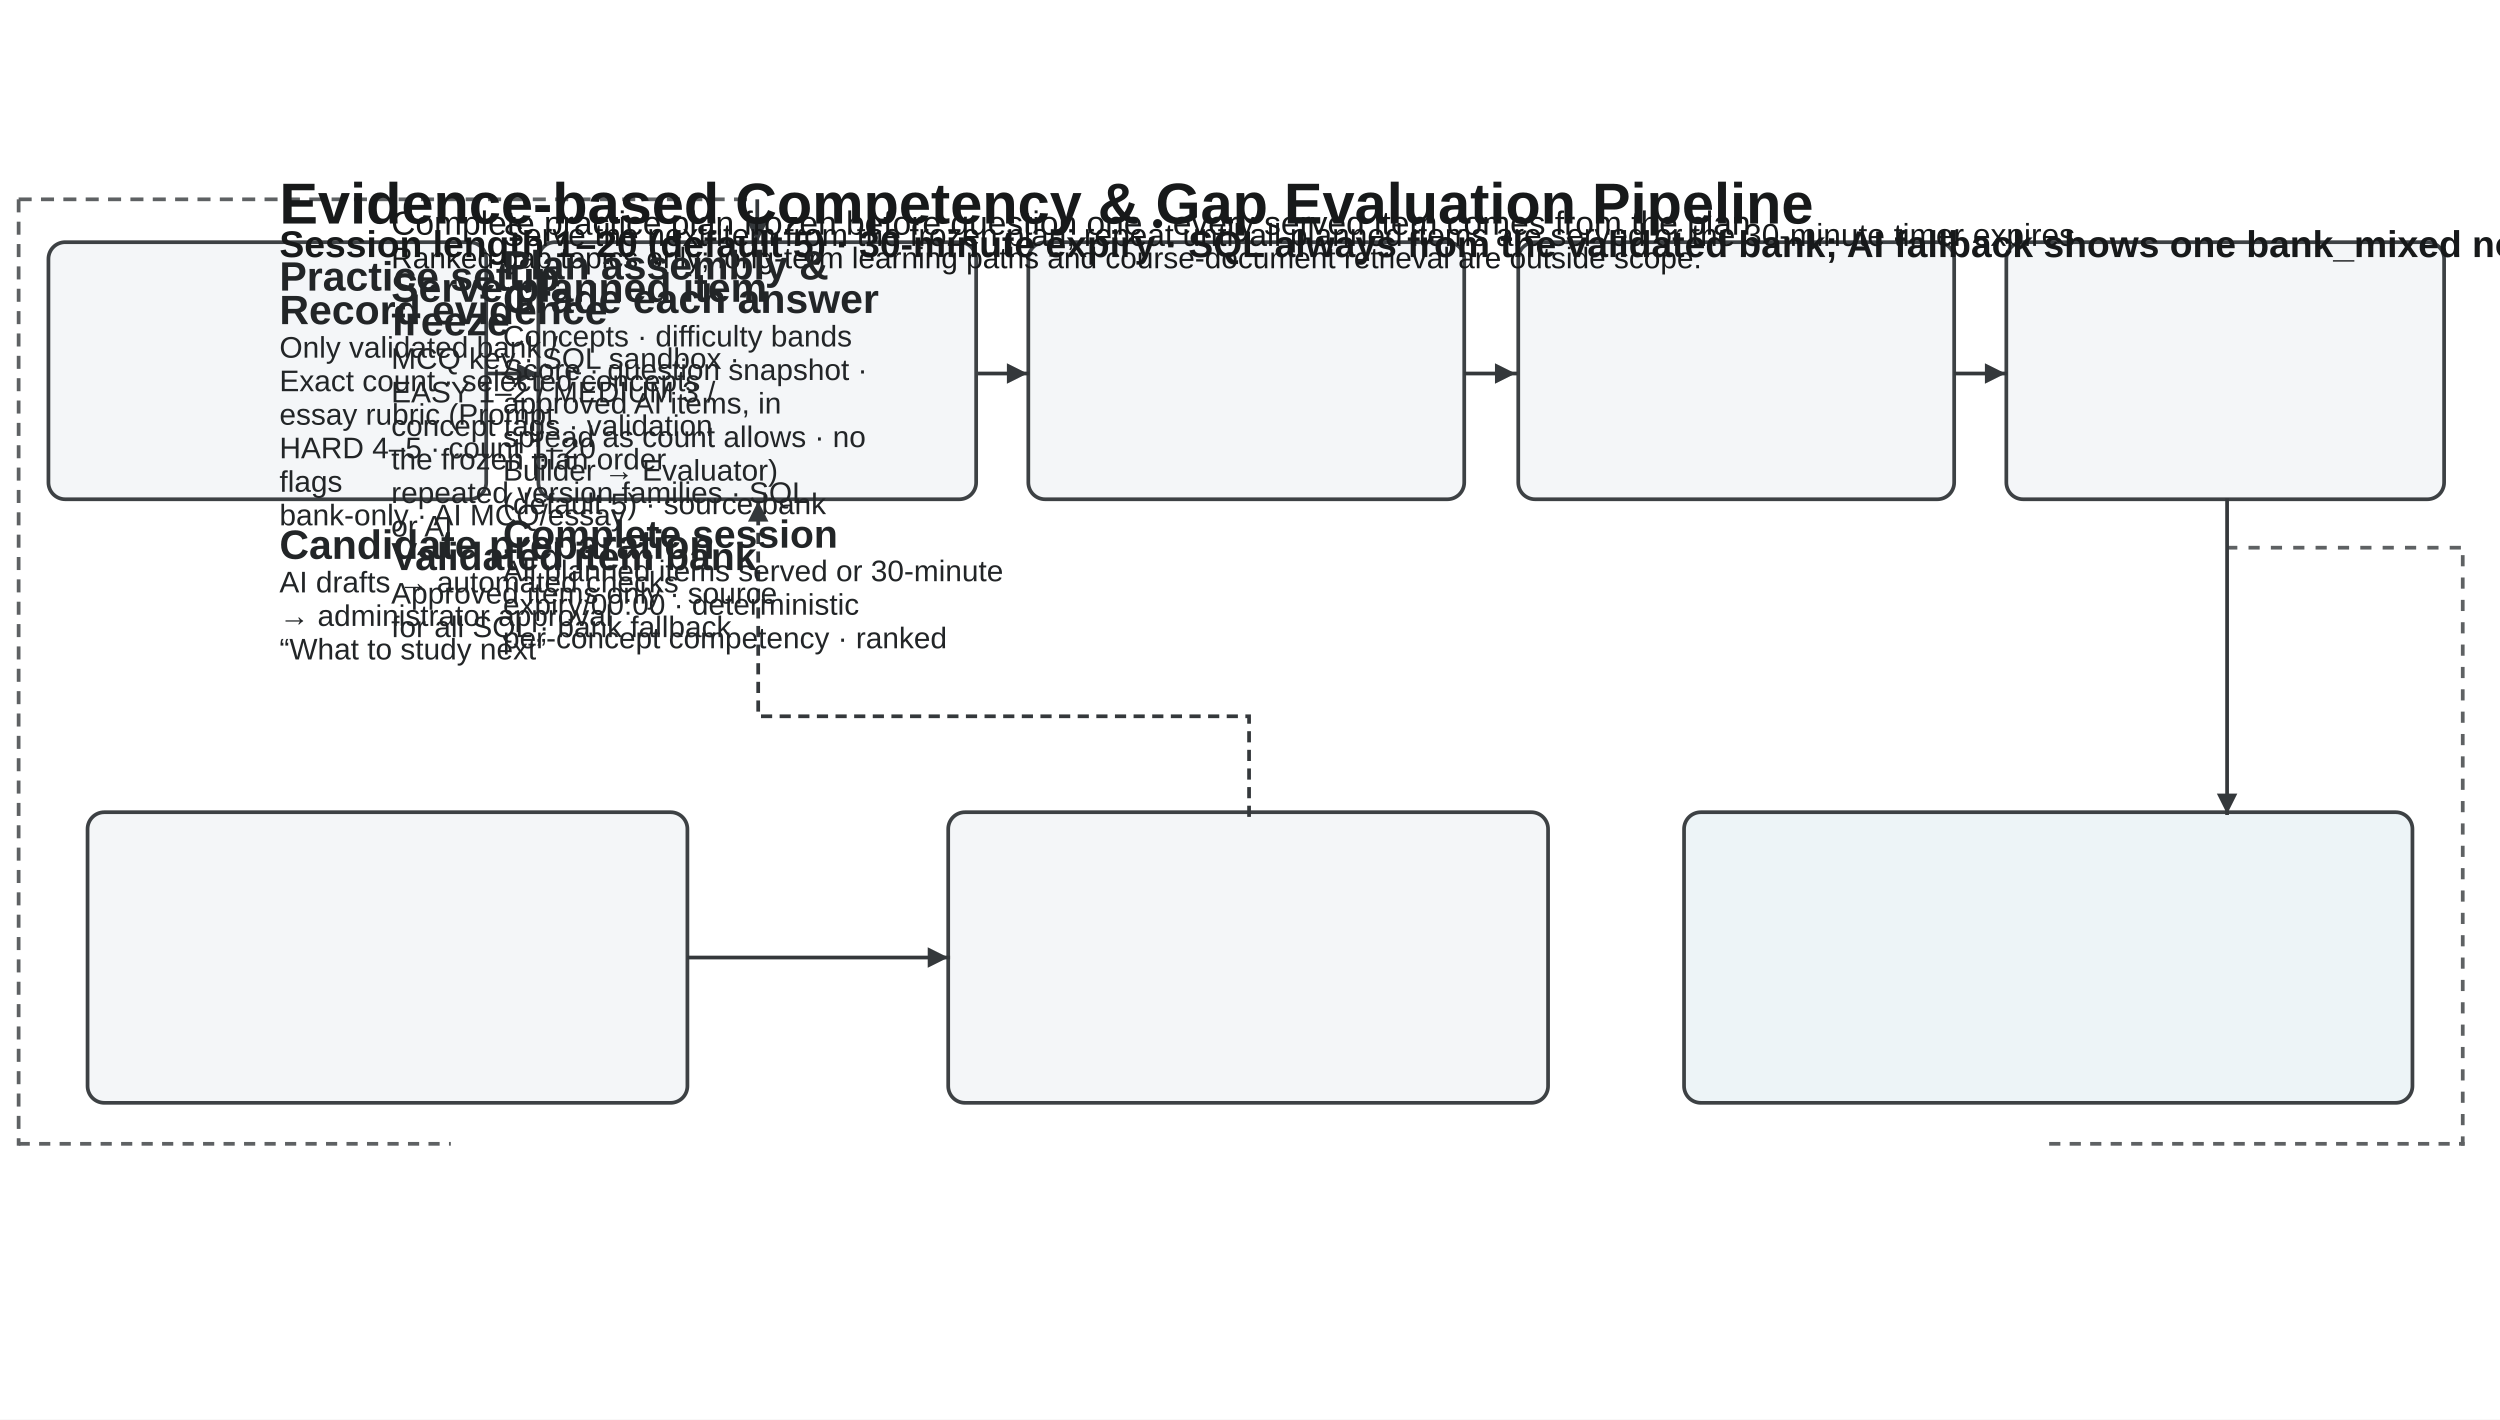
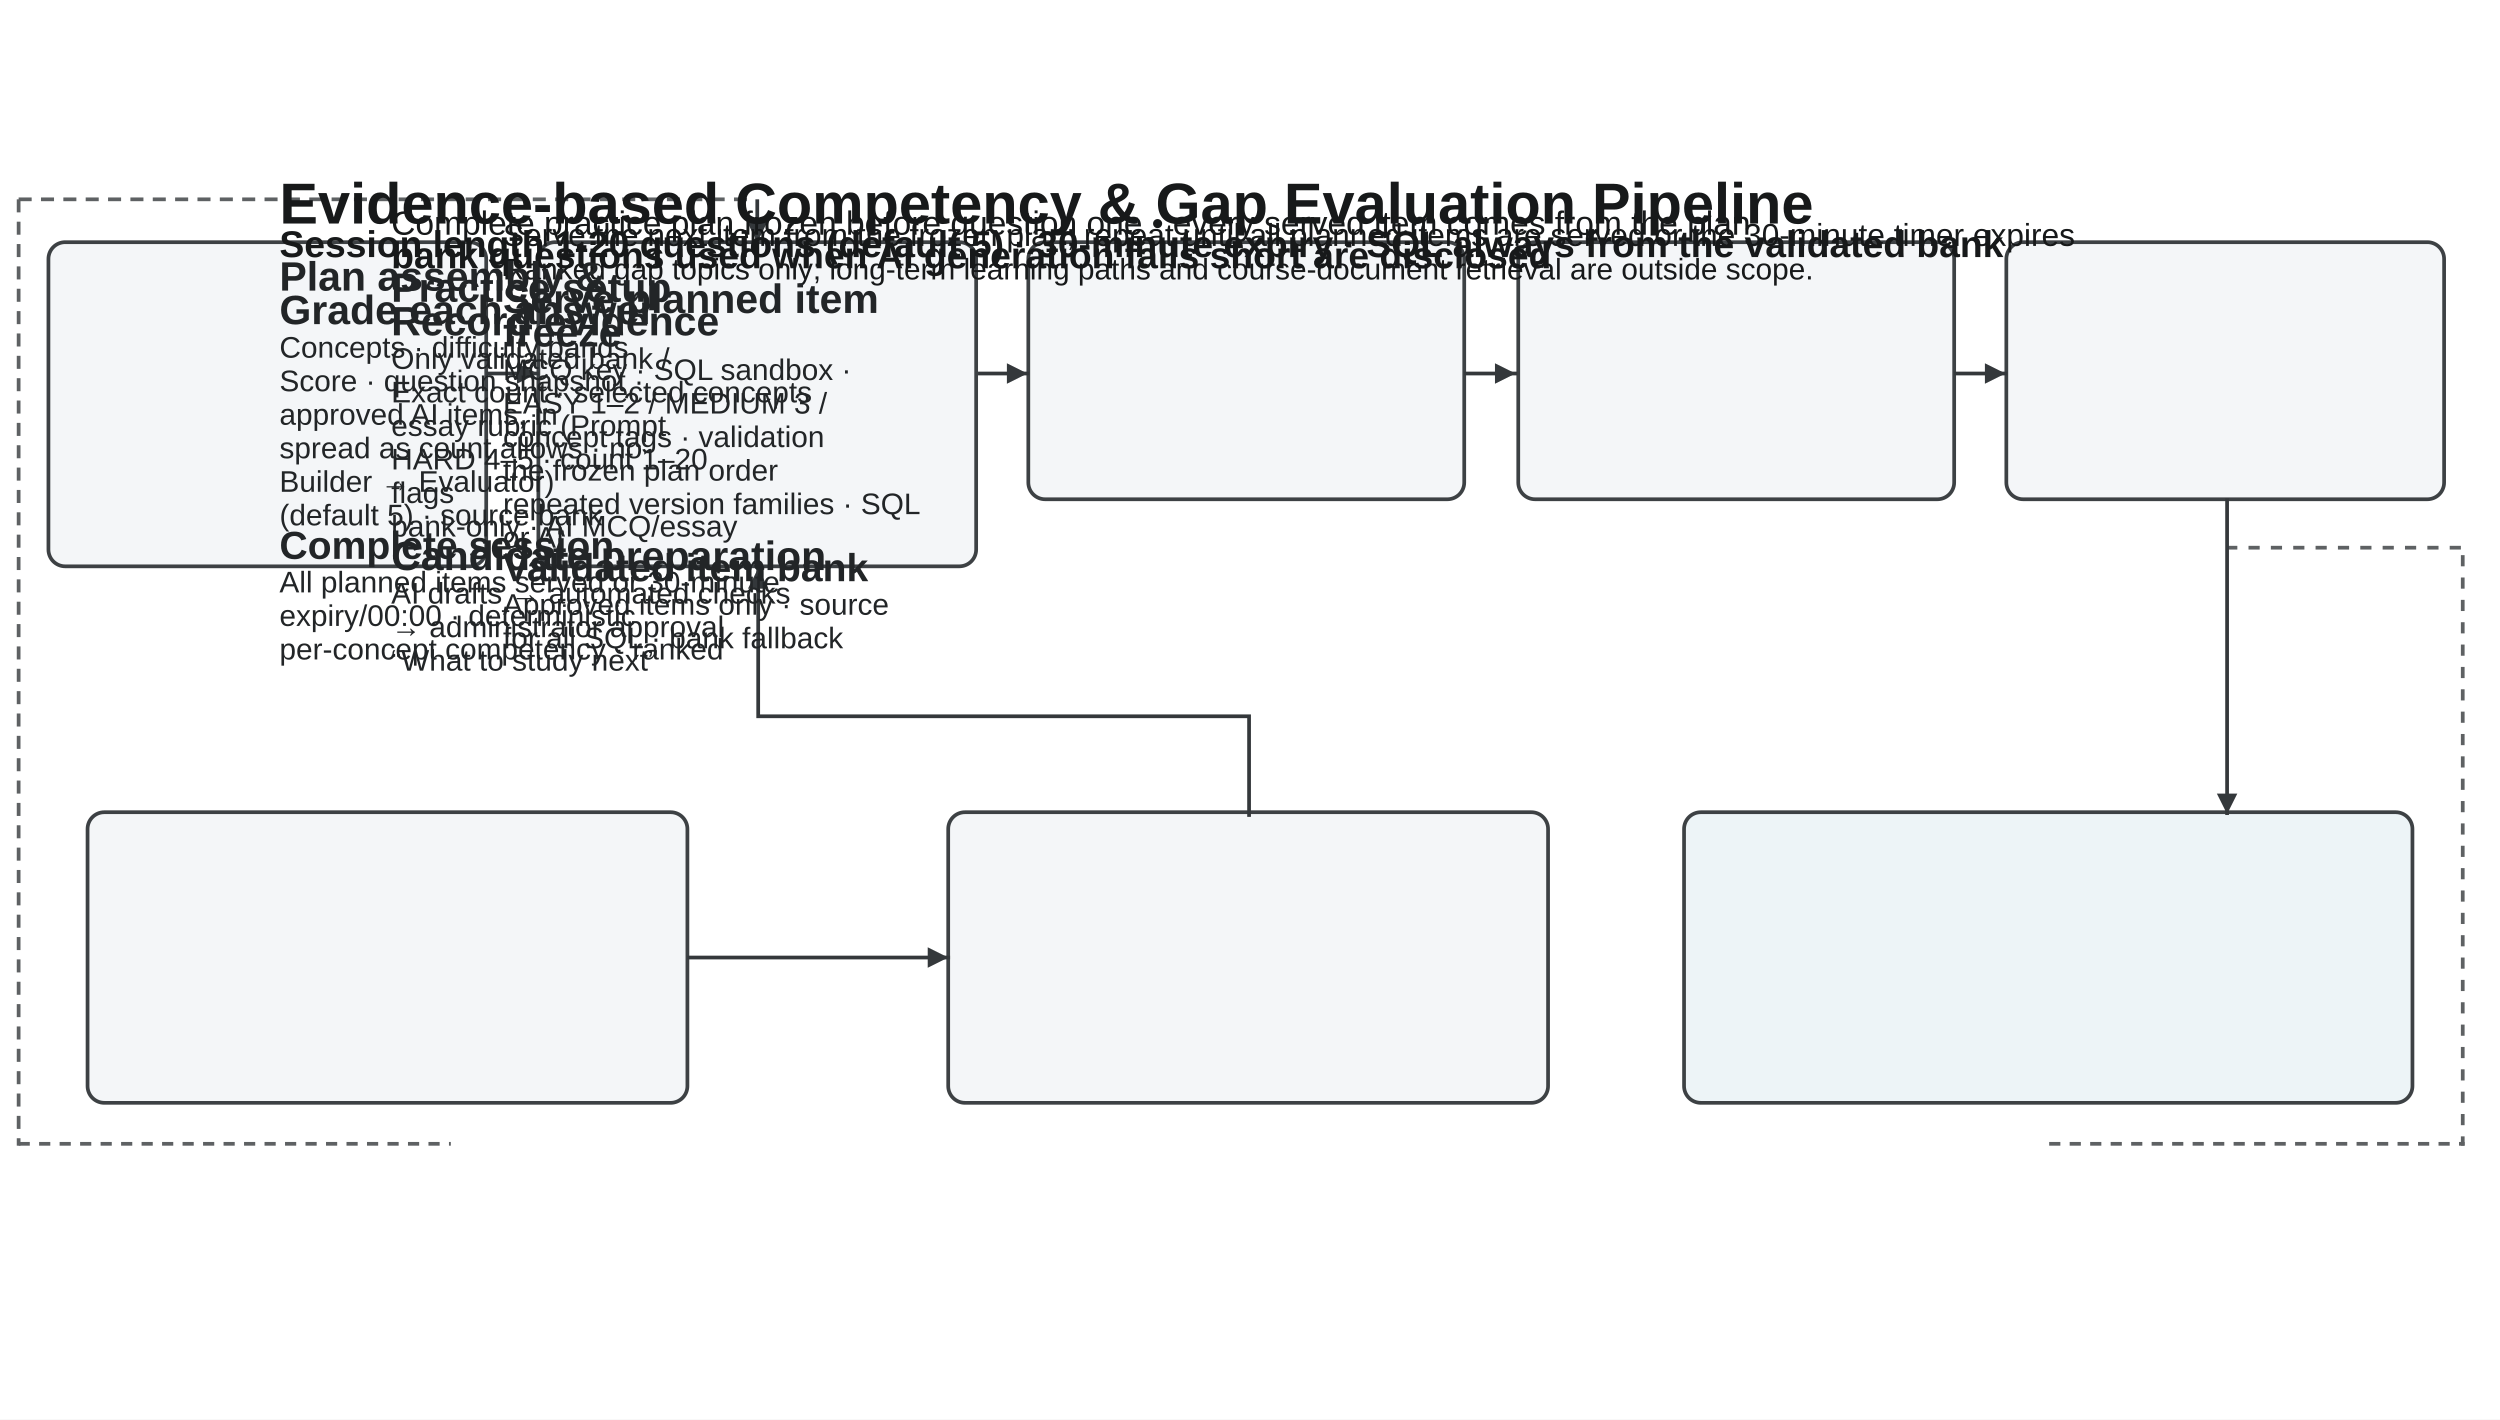
<svg xmlns="http://www.w3.org/2000/svg" width="1342" height="762" viewBox="0 0 1342 762">
  <rect width="1342" height="762" fill="#FFFFFF" />
  <rect x="904" y="436" width="391" height="156" rx="9" fill="#EDF4F7" stroke="#3D4144" stroke-width="2" />
  <rect x="47" y="436" width="322" height="156" rx="9" fill="#F4F6F8" stroke="#3D4144" stroke-width="2" />
  <rect x="509" y="436" width="322" height="156" rx="9" fill="#F4F6F8" stroke="#3D4144" stroke-width="2" />
  <rect x="1077" y="130" width="235" height="138" rx="9" fill="#F4F6F8" stroke="#3D4144" stroke-width="2" />
-   <rect x="26" y="130" width="235" height="138" rx="9" fill="#F4F6F8" stroke="#3D4144" stroke-width="2" />
+   <rect x="26" y="130" width="235" height="174" rx="9" fill="#F4F6F8" stroke="#3D4144" stroke-width="2" />
  <rect x="552" y="130" width="234" height="138" rx="9" fill="#F4F6F8" stroke="#3D4144" stroke-width="2" />
-   <rect x="289" y="130" width="235" height="138" rx="9" fill="#F4F6F8" stroke="#3D4144" stroke-width="2" />
+   <rect x="289" y="130" width="235" height="174" rx="9" fill="#F4F6F8" stroke="#3D4144" stroke-width="2" />
  <rect x="815" y="130" width="234" height="138" rx="9" fill="#F4F6F8" stroke="#3D4144" stroke-width="2" />
  <line x1="10" y1="107" x2="17" y2="107" stroke="#5E6163" stroke-width="2" />
  <line x1="22" y1="107" x2="29" y2="107" stroke="#5E6163" stroke-width="2" />
  <line x1="34" y1="107" x2="41" y2="107" stroke="#5E6163" stroke-width="2" />
  <line x1="46" y1="107" x2="53" y2="107" stroke="#5E6163" stroke-width="2" />
  <line x1="58" y1="107" x2="65" y2="107" stroke="#5E6163" stroke-width="2" />
  <line x1="70" y1="107" x2="77" y2="107" stroke="#5E6163" stroke-width="2" />
  <line x1="82" y1="107" x2="89" y2="107" stroke="#5E6163" stroke-width="2" />
  <line x1="94" y1="107" x2="101" y2="107" stroke="#5E6163" stroke-width="2" />
  <line x1="106" y1="107" x2="113" y2="107" stroke="#5E6163" stroke-width="2" />
  <line x1="118" y1="107" x2="125" y2="107" stroke="#5E6163" stroke-width="2" />
  <line x1="130" y1="107" x2="137" y2="107" stroke="#5E6163" stroke-width="2" />
  <line x1="142" y1="107" x2="149" y2="107" stroke="#5E6163" stroke-width="2" />
  <line x1="154" y1="107" x2="161" y2="107" stroke="#5E6163" stroke-width="2" />
  <line x1="166" y1="107" x2="173" y2="107" stroke="#5E6163" stroke-width="2" />
  <line x1="178" y1="107" x2="185" y2="107" stroke="#5E6163" stroke-width="2" />
  <line x1="190" y1="107" x2="197" y2="107" stroke="#5E6163" stroke-width="2" />
  <line x1="202" y1="107" x2="209" y2="107" stroke="#5E6163" stroke-width="2" />
  <line x1="214" y1="107" x2="221" y2="107" stroke="#5E6163" stroke-width="2" />
  <line x1="226" y1="107" x2="233" y2="107" stroke="#5E6163" stroke-width="2" />
  <line x1="238" y1="107" x2="245" y2="107" stroke="#5E6163" stroke-width="2" />
  <line x1="250" y1="107" x2="257" y2="107" stroke="#5E6163" stroke-width="2" />
  <line x1="262" y1="107" x2="269" y2="107" stroke="#5E6163" stroke-width="2" />
  <line x1="274" y1="107" x2="281" y2="107" stroke="#5E6163" stroke-width="2" />
  <line x1="286" y1="107" x2="293" y2="107" stroke="#5E6163" stroke-width="2" />
  <line x1="298" y1="107" x2="305" y2="107" stroke="#5E6163" stroke-width="2" />
  <line x1="310" y1="107" x2="317" y2="107" stroke="#5E6163" stroke-width="2" />
  <line x1="322" y1="107" x2="329" y2="107" stroke="#5E6163" stroke-width="2" />
  <line x1="334" y1="107" x2="341" y2="107" stroke="#5E6163" stroke-width="2" />
  <line x1="346" y1="107" x2="353" y2="107" stroke="#5E6163" stroke-width="2" />
  <line x1="358" y1="107" x2="365" y2="107" stroke="#5E6163" stroke-width="2" />
  <line x1="370" y1="107" x2="377" y2="107" stroke="#5E6163" stroke-width="2" />
  <line x1="382" y1="107" x2="389" y2="107" stroke="#5E6163" stroke-width="2" />
  <line x1="394" y1="107" x2="401" y2="107" stroke="#5E6163" stroke-width="2" />
  <line x1="10" y1="107" x2="10" y2="114" stroke="#5E6163" stroke-width="2" />
  <line x1="10" y1="119" x2="10" y2="126" stroke="#5E6163" stroke-width="2" />
  <line x1="10" y1="131" x2="10" y2="138" stroke="#5E6163" stroke-width="2" />
  <line x1="10" y1="143" x2="10" y2="150" stroke="#5E6163" stroke-width="2" />
  <line x1="10" y1="155" x2="10" y2="162" stroke="#5E6163" stroke-width="2" />
  <line x1="10" y1="167" x2="10" y2="174" stroke="#5E6163" stroke-width="2" />
  <line x1="10" y1="179" x2="10" y2="186" stroke="#5E6163" stroke-width="2" />
  <line x1="10" y1="191" x2="10" y2="198" stroke="#5E6163" stroke-width="2" />
  <line x1="10" y1="203" x2="10" y2="210" stroke="#5E6163" stroke-width="2" />
  <line x1="10" y1="215" x2="10" y2="222" stroke="#5E6163" stroke-width="2" />
  <line x1="10" y1="227" x2="10" y2="234" stroke="#5E6163" stroke-width="2" />
  <line x1="10" y1="239" x2="10" y2="246" stroke="#5E6163" stroke-width="2" />
  <line x1="10" y1="251" x2="10" y2="258" stroke="#5E6163" stroke-width="2" />
  <line x1="10" y1="263" x2="10" y2="270" stroke="#5E6163" stroke-width="2" />
  <line x1="10" y1="275" x2="10" y2="282" stroke="#5E6163" stroke-width="2" />
  <line x1="10" y1="287" x2="10" y2="294" stroke="#5E6163" stroke-width="2" />
  <line x1="10" y1="299" x2="10" y2="306" stroke="#5E6163" stroke-width="2" />
  <line x1="10" y1="311" x2="10" y2="318" stroke="#5E6163" stroke-width="2" />
  <line x1="10" y1="323" x2="10" y2="330" stroke="#5E6163" stroke-width="2" />
  <line x1="10" y1="335" x2="10" y2="342" stroke="#5E6163" stroke-width="2" />
  <line x1="10" y1="347" x2="10" y2="354" stroke="#5E6163" stroke-width="2" />
  <line x1="10" y1="359" x2="10" y2="366" stroke="#5E6163" stroke-width="2" />
  <line x1="10" y1="371" x2="10" y2="378" stroke="#5E6163" stroke-width="2" />
  <line x1="10" y1="383" x2="10" y2="390" stroke="#5E6163" stroke-width="2" />
  <line x1="10" y1="395" x2="10" y2="402" stroke="#5E6163" stroke-width="2" />
  <line x1="10" y1="407" x2="10" y2="414" stroke="#5E6163" stroke-width="2" />
  <line x1="10" y1="419" x2="10" y2="426" stroke="#5E6163" stroke-width="2" />
  <line x1="10" y1="431" x2="10" y2="438" stroke="#5E6163" stroke-width="2" />
  <line x1="10" y1="443" x2="10" y2="450" stroke="#5E6163" stroke-width="2" />
  <line x1="10" y1="455" x2="10" y2="462" stroke="#5E6163" stroke-width="2" />
  <line x1="10" y1="467" x2="10" y2="474" stroke="#5E6163" stroke-width="2" />
  <line x1="10" y1="479" x2="10" y2="486" stroke="#5E6163" stroke-width="2" />
  <line x1="10" y1="491" x2="10" y2="498" stroke="#5E6163" stroke-width="2" />
  <line x1="10" y1="503" x2="10" y2="510" stroke="#5E6163" stroke-width="2" />
  <line x1="10" y1="515" x2="10" y2="522" stroke="#5E6163" stroke-width="2" />
  <line x1="10" y1="527" x2="10" y2="534" stroke="#5E6163" stroke-width="2" />
  <line x1="10" y1="539" x2="10" y2="546" stroke="#5E6163" stroke-width="2" />
  <line x1="10" y1="551" x2="10" y2="558" stroke="#5E6163" stroke-width="2" />
  <line x1="10" y1="563" x2="10" y2="570" stroke="#5E6163" stroke-width="2" />
  <line x1="10" y1="575" x2="10" y2="582" stroke="#5E6163" stroke-width="2" />
  <line x1="10" y1="587" x2="10" y2="594" stroke="#5E6163" stroke-width="2" />
  <line x1="10" y1="599" x2="10" y2="606" stroke="#5E6163" stroke-width="2" />
  <line x1="10" y1="611" x2="10" y2="615" stroke="#5E6163" stroke-width="2" />
  <line x1="10" y1="614" x2="16" y2="614" stroke="#5E6163" stroke-width="2" />
  <line x1="21" y1="614" x2="27" y2="614" stroke="#5E6163" stroke-width="2" />
  <line x1="32" y1="614" x2="38" y2="614" stroke="#5E6163" stroke-width="2" />
  <line x1="43" y1="614" x2="49" y2="614" stroke="#5E6163" stroke-width="2" />
  <line x1="54" y1="614" x2="60" y2="614" stroke="#5E6163" stroke-width="2" />
  <line x1="65" y1="614" x2="71" y2="614" stroke="#5E6163" stroke-width="2" />
  <line x1="76" y1="614" x2="82" y2="614" stroke="#5E6163" stroke-width="2" />
  <line x1="87" y1="614" x2="93" y2="614" stroke="#5E6163" stroke-width="2" />
  <line x1="98" y1="614" x2="104" y2="614" stroke="#5E6163" stroke-width="2" />
  <line x1="109" y1="614" x2="115" y2="614" stroke="#5E6163" stroke-width="2" />
  <line x1="120" y1="614" x2="126" y2="614" stroke="#5E6163" stroke-width="2" />
  <line x1="131" y1="614" x2="137" y2="614" stroke="#5E6163" stroke-width="2" />
  <line x1="142" y1="614" x2="148" y2="614" stroke="#5E6163" stroke-width="2" />
  <line x1="153" y1="614" x2="159" y2="614" stroke="#5E6163" stroke-width="2" />
  <line x1="164" y1="614" x2="170" y2="614" stroke="#5E6163" stroke-width="2" />
  <line x1="175" y1="614" x2="181" y2="614" stroke="#5E6163" stroke-width="2" />
  <line x1="186" y1="614" x2="192" y2="614" stroke="#5E6163" stroke-width="2" />
  <line x1="197" y1="614" x2="203" y2="614" stroke="#5E6163" stroke-width="2" />
  <line x1="208" y1="614" x2="214" y2="614" stroke="#5E6163" stroke-width="2" />
  <line x1="219" y1="614" x2="225" y2="614" stroke="#5E6163" stroke-width="2" />
  <line x1="230" y1="614" x2="236" y2="614" stroke="#5E6163" stroke-width="2" />
  <line x1="241" y1="614" x2="242" y2="614" stroke="#5E6163" stroke-width="2" />
  <line x1="1100" y1="614" x2="1106" y2="614" stroke="#5E6163" stroke-width="2" />
  <line x1="1111" y1="614" x2="1117" y2="614" stroke="#5E6163" stroke-width="2" />
  <line x1="1122" y1="614" x2="1128" y2="614" stroke="#5E6163" stroke-width="2" />
  <line x1="1133" y1="614" x2="1139" y2="614" stroke="#5E6163" stroke-width="2" />
  <line x1="1144" y1="614" x2="1150" y2="614" stroke="#5E6163" stroke-width="2" />
  <line x1="1155" y1="614" x2="1161" y2="614" stroke="#5E6163" stroke-width="2" />
  <line x1="1166" y1="614" x2="1172" y2="614" stroke="#5E6163" stroke-width="2" />
  <line x1="1177" y1="614" x2="1183" y2="614" stroke="#5E6163" stroke-width="2" />
  <line x1="1188" y1="614" x2="1194" y2="614" stroke="#5E6163" stroke-width="2" />
  <line x1="1199" y1="614" x2="1205" y2="614" stroke="#5E6163" stroke-width="2" />
  <line x1="1210" y1="614" x2="1216" y2="614" stroke="#5E6163" stroke-width="2" />
  <line x1="1221" y1="614" x2="1227" y2="614" stroke="#5E6163" stroke-width="2" />
  <line x1="1232" y1="614" x2="1238" y2="614" stroke="#5E6163" stroke-width="2" />
  <line x1="1243" y1="614" x2="1249" y2="614" stroke="#5E6163" stroke-width="2" />
  <line x1="1254" y1="614" x2="1260" y2="614" stroke="#5E6163" stroke-width="2" />
  <line x1="1265" y1="614" x2="1271" y2="614" stroke="#5E6163" stroke-width="2" />
  <line x1="1276" y1="614" x2="1282" y2="614" stroke="#5E6163" stroke-width="2" />
  <line x1="1287" y1="614" x2="1293" y2="614" stroke="#5E6163" stroke-width="2" />
  <line x1="1298" y1="614" x2="1304" y2="614" stroke="#5E6163" stroke-width="2" />
  <line x1="1309" y1="614" x2="1315" y2="614" stroke="#5E6163" stroke-width="2" />
  <line x1="1320" y1="614" x2="1323" y2="614" stroke="#5E6163" stroke-width="2" />
  <line x1="1322" y1="298" x2="1322" y2="304" stroke="#5E6163" stroke-width="2" />
  <line x1="1322" y1="310" x2="1322" y2="316" stroke="#5E6163" stroke-width="2" />
  <line x1="1322" y1="322" x2="1322" y2="328" stroke="#5E6163" stroke-width="2" />
  <line x1="1322" y1="334" x2="1322" y2="340" stroke="#5E6163" stroke-width="2" />
  <line x1="1322" y1="346" x2="1322" y2="352" stroke="#5E6163" stroke-width="2" />
  <line x1="1322" y1="358" x2="1322" y2="364" stroke="#5E6163" stroke-width="2" />
  <line x1="1322" y1="370" x2="1322" y2="376" stroke="#5E6163" stroke-width="2" />
  <line x1="1322" y1="382" x2="1322" y2="388" stroke="#5E6163" stroke-width="2" />
  <line x1="1322" y1="394" x2="1322" y2="400" stroke="#5E6163" stroke-width="2" />
  <line x1="1322" y1="406" x2="1322" y2="412" stroke="#5E6163" stroke-width="2" />
  <line x1="1322" y1="418" x2="1322" y2="424" stroke="#5E6163" stroke-width="2" />
  <line x1="1322" y1="430" x2="1322" y2="436" stroke="#5E6163" stroke-width="2" />
  <line x1="1322" y1="442" x2="1322" y2="448" stroke="#5E6163" stroke-width="2" />
  <line x1="1322" y1="454" x2="1322" y2="460" stroke="#5E6163" stroke-width="2" />
  <line x1="1322" y1="466" x2="1322" y2="472" stroke="#5E6163" stroke-width="2" />
  <line x1="1322" y1="478" x2="1322" y2="484" stroke="#5E6163" stroke-width="2" />
  <line x1="1322" y1="490" x2="1322" y2="496" stroke="#5E6163" stroke-width="2" />
  <line x1="1322" y1="502" x2="1322" y2="508" stroke="#5E6163" stroke-width="2" />
  <line x1="1322" y1="514" x2="1322" y2="520" stroke="#5E6163" stroke-width="2" />
  <line x1="1322" y1="526" x2="1322" y2="532" stroke="#5E6163" stroke-width="2" />
  <line x1="1322" y1="538" x2="1322" y2="544" stroke="#5E6163" stroke-width="2" />
  <line x1="1322" y1="550" x2="1322" y2="556" stroke="#5E6163" stroke-width="2" />
  <line x1="1322" y1="562" x2="1322" y2="568" stroke="#5E6163" stroke-width="2" />
  <line x1="1322" y1="574" x2="1322" y2="580" stroke="#5E6163" stroke-width="2" />
  <line x1="1322" y1="586" x2="1322" y2="592" stroke="#5E6163" stroke-width="2" />
  <line x1="1322" y1="598" x2="1322" y2="604" stroke="#5E6163" stroke-width="2" />
  <line x1="1322" y1="610" x2="1322" y2="615" stroke="#5E6163" stroke-width="2" />
  <line x1="1195" y1="294" x2="1201" y2="294" stroke="#5E6163" stroke-width="2" />
  <line x1="1207" y1="294" x2="1213" y2="294" stroke="#5E6163" stroke-width="2" />
  <line x1="1219" y1="294" x2="1225" y2="294" stroke="#5E6163" stroke-width="2" />
  <line x1="1231" y1="294" x2="1237" y2="294" stroke="#5E6163" stroke-width="2" />
  <line x1="1243" y1="294" x2="1249" y2="294" stroke="#5E6163" stroke-width="2" />
  <line x1="1255" y1="294" x2="1261" y2="294" stroke="#5E6163" stroke-width="2" />
  <line x1="1267" y1="294" x2="1273" y2="294" stroke="#5E6163" stroke-width="2" />
  <line x1="1279" y1="294" x2="1285" y2="294" stroke="#5E6163" stroke-width="2" />
  <line x1="1291" y1="294" x2="1297" y2="294" stroke="#5E6163" stroke-width="2" />
  <line x1="1303" y1="294" x2="1309" y2="294" stroke="#5E6163" stroke-width="2" />
  <line x1="1315" y1="294" x2="1321" y2="294" stroke="#5E6163" stroke-width="2" />
  <g fill="none">
    <polyline points="261,200.5 289.5,200.5" stroke="#34383B" stroke-width="2" />
    <polyline points="525,200.5 552.5,200.5" stroke="#34383B" stroke-width="2" />
    <polyline points="786,200.5 814.5,200.5" stroke="#34383B" stroke-width="2" />
    <polyline points="1049,200.5 1077.5,200.5" stroke="#34383B" stroke-width="2" />
    <polyline points="1195.5,267.5 1195.5,437.5" stroke="#34383B" stroke-width="2" />
-     <polyline points="670.5,438.5 670.5,384.5 670.5,384.5 407,384.5 407,384.5 407,268" stroke="#34383B" stroke-width="2" stroke-dasharray="6 4" />
+     <polyline points="670.5,438.5 670.5,384.5 670.5,384.5 407,384.5 407,384.5 407,303.5" stroke="#34383B" stroke-width="2" />
    <polyline points="369,514 510,514" stroke="#34383B" stroke-width="2" />
    <polyline points="406.5,107 406.5,131" stroke="#34383B" stroke-width="2" />
  </g>
  <g stroke="none">
    <polygon points="288.5,200.5 277.5,206 277.5,195" fill="#34383B" />
    <polygon points="551.5,200.5 540.5,206 540.5,195" fill="#34383B" />
    <polygon points="813.5,200.5 802.5,206 802.5,195" fill="#34383B" />
    <polygon points="1076.5,200.5 1065.5,206 1065.5,195" fill="#34383B" />
    <polygon points="1195.5,437 1190,426 1201,426" fill="#34383B" />
-     <polygon points="407,269 412.5,280 401.5,280" fill="#34383B" />
+     <polygon points="407,305 412.5,316 401.5,316" fill="#34383B" />
    <polygon points="509,514 498,519.5 498,508.5" fill="#34383B" />
    <polygon points="406.5,130 401,119 412,119" fill="#34383B" />
  </g>
  <g font-family="Arial, Helvetica, sans-serif">
    <text x="150" y="120" font-size="31" font-weight="bold" fill="#17191A">Evidence-based Competency &amp; Gap Evaluation Pipeline</text>
    <text x="210" y="126" font-size="18" font-weight="normal" fill="#17191A">Complete practice plan frozen before question one • every served item comes from the plan</text>
    <text x="270" y="132" font-size="17" font-weight="normal" fill="#17191A">Serve the next item from the frozen plan; repeat until all planned items are served or the 30-minute timer expires</text>
-     <text x="150" y="138" font-size="20" font-weight="bold" fill="#17191A">Session length 1–20 (default 5) · 30-minute expiry · SQL always from the validated bank; AI fallback shows one bank_mixed notice.</text>
-     <text x="210" y="144" font-size="16" font-weight="normal" fill="#17191A">Ranked gap topics only; long-term learning paths and course-document retrieval are outside scope.</text>
-     <text x="270" y="150" font-size="22" font-weight="bold" fill="#222527">Plan assembly &amp;</text>
-     <text x="150" y="156" font-size="22" font-weight="bold" fill="#222527">Practice setup</text>
-     <text x="210" y="162" font-size="22" font-weight="bold" fill="#222527">Serve planned item</text>
-     <text x="270" y="168" font-size="22" font-weight="bold" fill="#222527">Grade each answer</text>
-     <text x="150" y="174" font-size="22" font-weight="bold" fill="#222527">Record evidence</text>
-     <text x="210" y="180" font-size="22" font-weight="bold" fill="#222527">freeze</text>
-     <text x="270" y="186" font-size="16" font-weight="normal" fill="#222527">Concepts · difficulty bands</text>
-     <text x="150" y="192" font-size="16" font-weight="normal" fill="#222527">Only validated bank /</text>
-     <text x="210" y="198" font-size="16" font-weight="normal" fill="#222527">MCQ key · SQL sandbox ·</text>
-     <text x="270" y="204" font-size="16" font-weight="normal" fill="#222527">Score · question snapshot ·</text>
-     <text x="150" y="210" font-size="16" font-weight="normal" fill="#222527">Exact count · selected concepts</text>
-     <text x="210" y="216" font-size="16" font-weight="normal" fill="#222527">EASY 1–2 / MEDIUM 3 /</text>
-     <text x="270" y="222" font-size="16" font-weight="normal" fill="#222527">approved AI items, in</text>
-     <text x="150" y="228" font-size="16" font-weight="normal" fill="#222527">essay rubric (Prompt</text>
-     <text x="210" y="234" font-size="16" font-weight="normal" fill="#222527">concept tags · validation</text>
-     <text x="270" y="240" font-size="16" font-weight="normal" fill="#222527">spread as count allows · no</text>
-     <text x="150" y="246" font-size="16" font-weight="normal" fill="#222527">HARD 4–5 · count 1–20</text>
-     <text x="210" y="252" font-size="16" font-weight="normal" fill="#222527">the frozen plan order</text>
-     <text x="270" y="258" font-size="16" font-weight="normal" fill="#222527">Builder → Evaluator)</text>
-     <text x="150" y="264" font-size="16" font-weight="normal" fill="#222527">flags</text>
-     <text x="210" y="270" font-size="16" font-weight="normal" fill="#222527">repeated version families · SQL</text>
-     <text x="270" y="276" font-size="16" font-weight="normal" fill="#222527">(default 5) · source bank</text>
-     <text x="150" y="282" font-size="16" font-weight="normal" fill="#222527">bank-only · AI MCQ/essay</text>
-     <text x="210" y="288" font-size="16" font-weight="normal" fill="#222527">or AI</text>
-     <text x="270" y="294" font-size="21" font-weight="bold" fill="#222527">Complete session</text>
-     <text x="150" y="300" font-size="22" font-weight="bold" fill="#222527">Candidate preparation</text>
-     <text x="210" y="306" font-size="21" font-weight="bold" fill="#222527">Validated item bank</text>
-     <text x="270" y="312" font-size="16" font-weight="normal" fill="#222527">All planned items served or 30-minute</text>
-     <text x="150" y="318" font-size="16" font-weight="normal" fill="#222527">AI drafts → automated checks</text>
-     <text x="210" y="324" font-size="16" font-weight="normal" fill="#222527">Approved items only · source</text>
-     <text x="270" y="330" font-size="16" font-weight="normal" fill="#222527">expiry/00:00 · deterministic</text>
-     <text x="150" y="336" font-size="16" font-weight="normal" fill="#222527">→ administrator approval</text>
-     <text x="210" y="342" font-size="16" font-weight="normal" fill="#222527">for all SQL · bank fallback</text>
-     <text x="270" y="348" font-size="16" font-weight="normal" fill="#222527">per-concept competency · ranked</text>
-     <text x="150" y="354" font-size="16" font-weight="normal" fill="#222527">“What to study next”</text>
+     <text x="150" y="138" font-size="20" font-weight="bold" fill="#17191A">Session length 1-20 questions (default 5) · 30-minute expiry · SQL always from the validated bank</text>
+     <text x="210" y="144" font-size="20" font-weight="bold" fill="#17191A">bank questions used when AI generation falls short are disclosed</text>
+     <text x="270" y="150" font-size="16" font-weight="normal" fill="#17191A">Ranked gap topics only; long-term learning paths and course-document retrieval are outside scope.</text>
+     <text x="150" y="156" font-size="22" font-weight="bold" fill="#222527">Plan assembly &amp;</text>
+     <text x="210" y="162" font-size="22" font-weight="bold" fill="#222527">Practice setup</text>
+     <text x="270" y="168" font-size="22" font-weight="bold" fill="#222527">Serve planned item</text>
+     <text x="150" y="174" font-size="22" font-weight="bold" fill="#222527">Grade each answer</text>
+     <text x="210" y="180" font-size="22" font-weight="bold" fill="#222527">Record evidence</text>
+     <text x="270" y="186" font-size="22" font-weight="bold" fill="#222527">freeze</text>
+     <text x="150" y="192" font-size="16" font-weight="normal" fill="#222527">Concepts · difficulty bands</text>
+     <text x="210" y="198" font-size="16" font-weight="normal" fill="#222527">Only validated bank /</text>
+     <text x="270" y="204" font-size="16" font-weight="normal" fill="#222527">MCQ key · SQL sandbox ·</text>
+     <text x="150" y="210" font-size="16" font-weight="normal" fill="#222527">Score · question snapshot ·</text>
+     <text x="210" y="216" font-size="16" font-weight="normal" fill="#222527">Exact count · selected concepts</text>
+     <text x="270" y="222" font-size="16" font-weight="normal" fill="#222527">EASY 1–2 / MEDIUM 3 /</text>
+     <text x="150" y="228" font-size="16" font-weight="normal" fill="#222527">approved AI items, in</text>
+     <text x="210" y="234" font-size="16" font-weight="normal" fill="#222527">essay rubric (Prompt</text>
+     <text x="270" y="240" font-size="16" font-weight="normal" fill="#222527">concept tags · validation</text>
+     <text x="150" y="246" font-size="16" font-weight="normal" fill="#222527">spread as count allows · no</text>
+     <text x="210" y="252" font-size="16" font-weight="normal" fill="#222527">HARD 4–5 · count 1–20</text>
+     <text x="270" y="258" font-size="16" font-weight="normal" fill="#222527">the frozen plan order</text>
+     <text x="150" y="264" font-size="16" font-weight="normal" fill="#222527">Builder → Evaluator)</text>
+     <text x="210" y="270" font-size="16" font-weight="normal" fill="#222527">flags</text>
+     <text x="270" y="276" font-size="16" font-weight="normal" fill="#222527">repeated version families · SQL</text>
+     <text x="150" y="282" font-size="16" font-weight="normal" fill="#222527">(default 5) · source bank</text>
+     <text x="210" y="288" font-size="16" font-weight="normal" fill="#222527">bank-only · AI MCQ/essay</text>
+     <text x="270" y="294" font-size="16" font-weight="normal" fill="#222527">or AI</text>
+     <text x="150" y="300" font-size="21" font-weight="bold" fill="#222527">Complete session</text>
+     <text x="210" y="306" font-size="22" font-weight="bold" fill="#222527">Candidate preparation</text>
+     <text x="270" y="312" font-size="21" font-weight="bold" fill="#222527">Validated item bank</text>
+     <text x="150" y="318" font-size="16" font-weight="normal" fill="#222527">All planned items served or 30-minute</text>
+     <text x="210" y="324" font-size="16" font-weight="normal" fill="#222527">AI drafts → automated checks</text>
+     <text x="270" y="330" font-size="16" font-weight="normal" fill="#222527">Approved items only · source</text>
+     <text x="150" y="336" font-size="16" font-weight="normal" fill="#222527">expiry/00:00 · deterministic</text>
+     <text x="210" y="342" font-size="16" font-weight="normal" fill="#222527">→ administrator approval</text>
+     <text x="270" y="348" font-size="16" font-weight="normal" fill="#222527">for all SQL · bank fallback</text>
+     <text x="150" y="354" font-size="16" font-weight="normal" fill="#222527">per-concept competency · ranked</text>
+     <text x="210" y="360" font-size="16" font-weight="normal" fill="#222527">“What to study next”</text>
  </g>
</svg>
